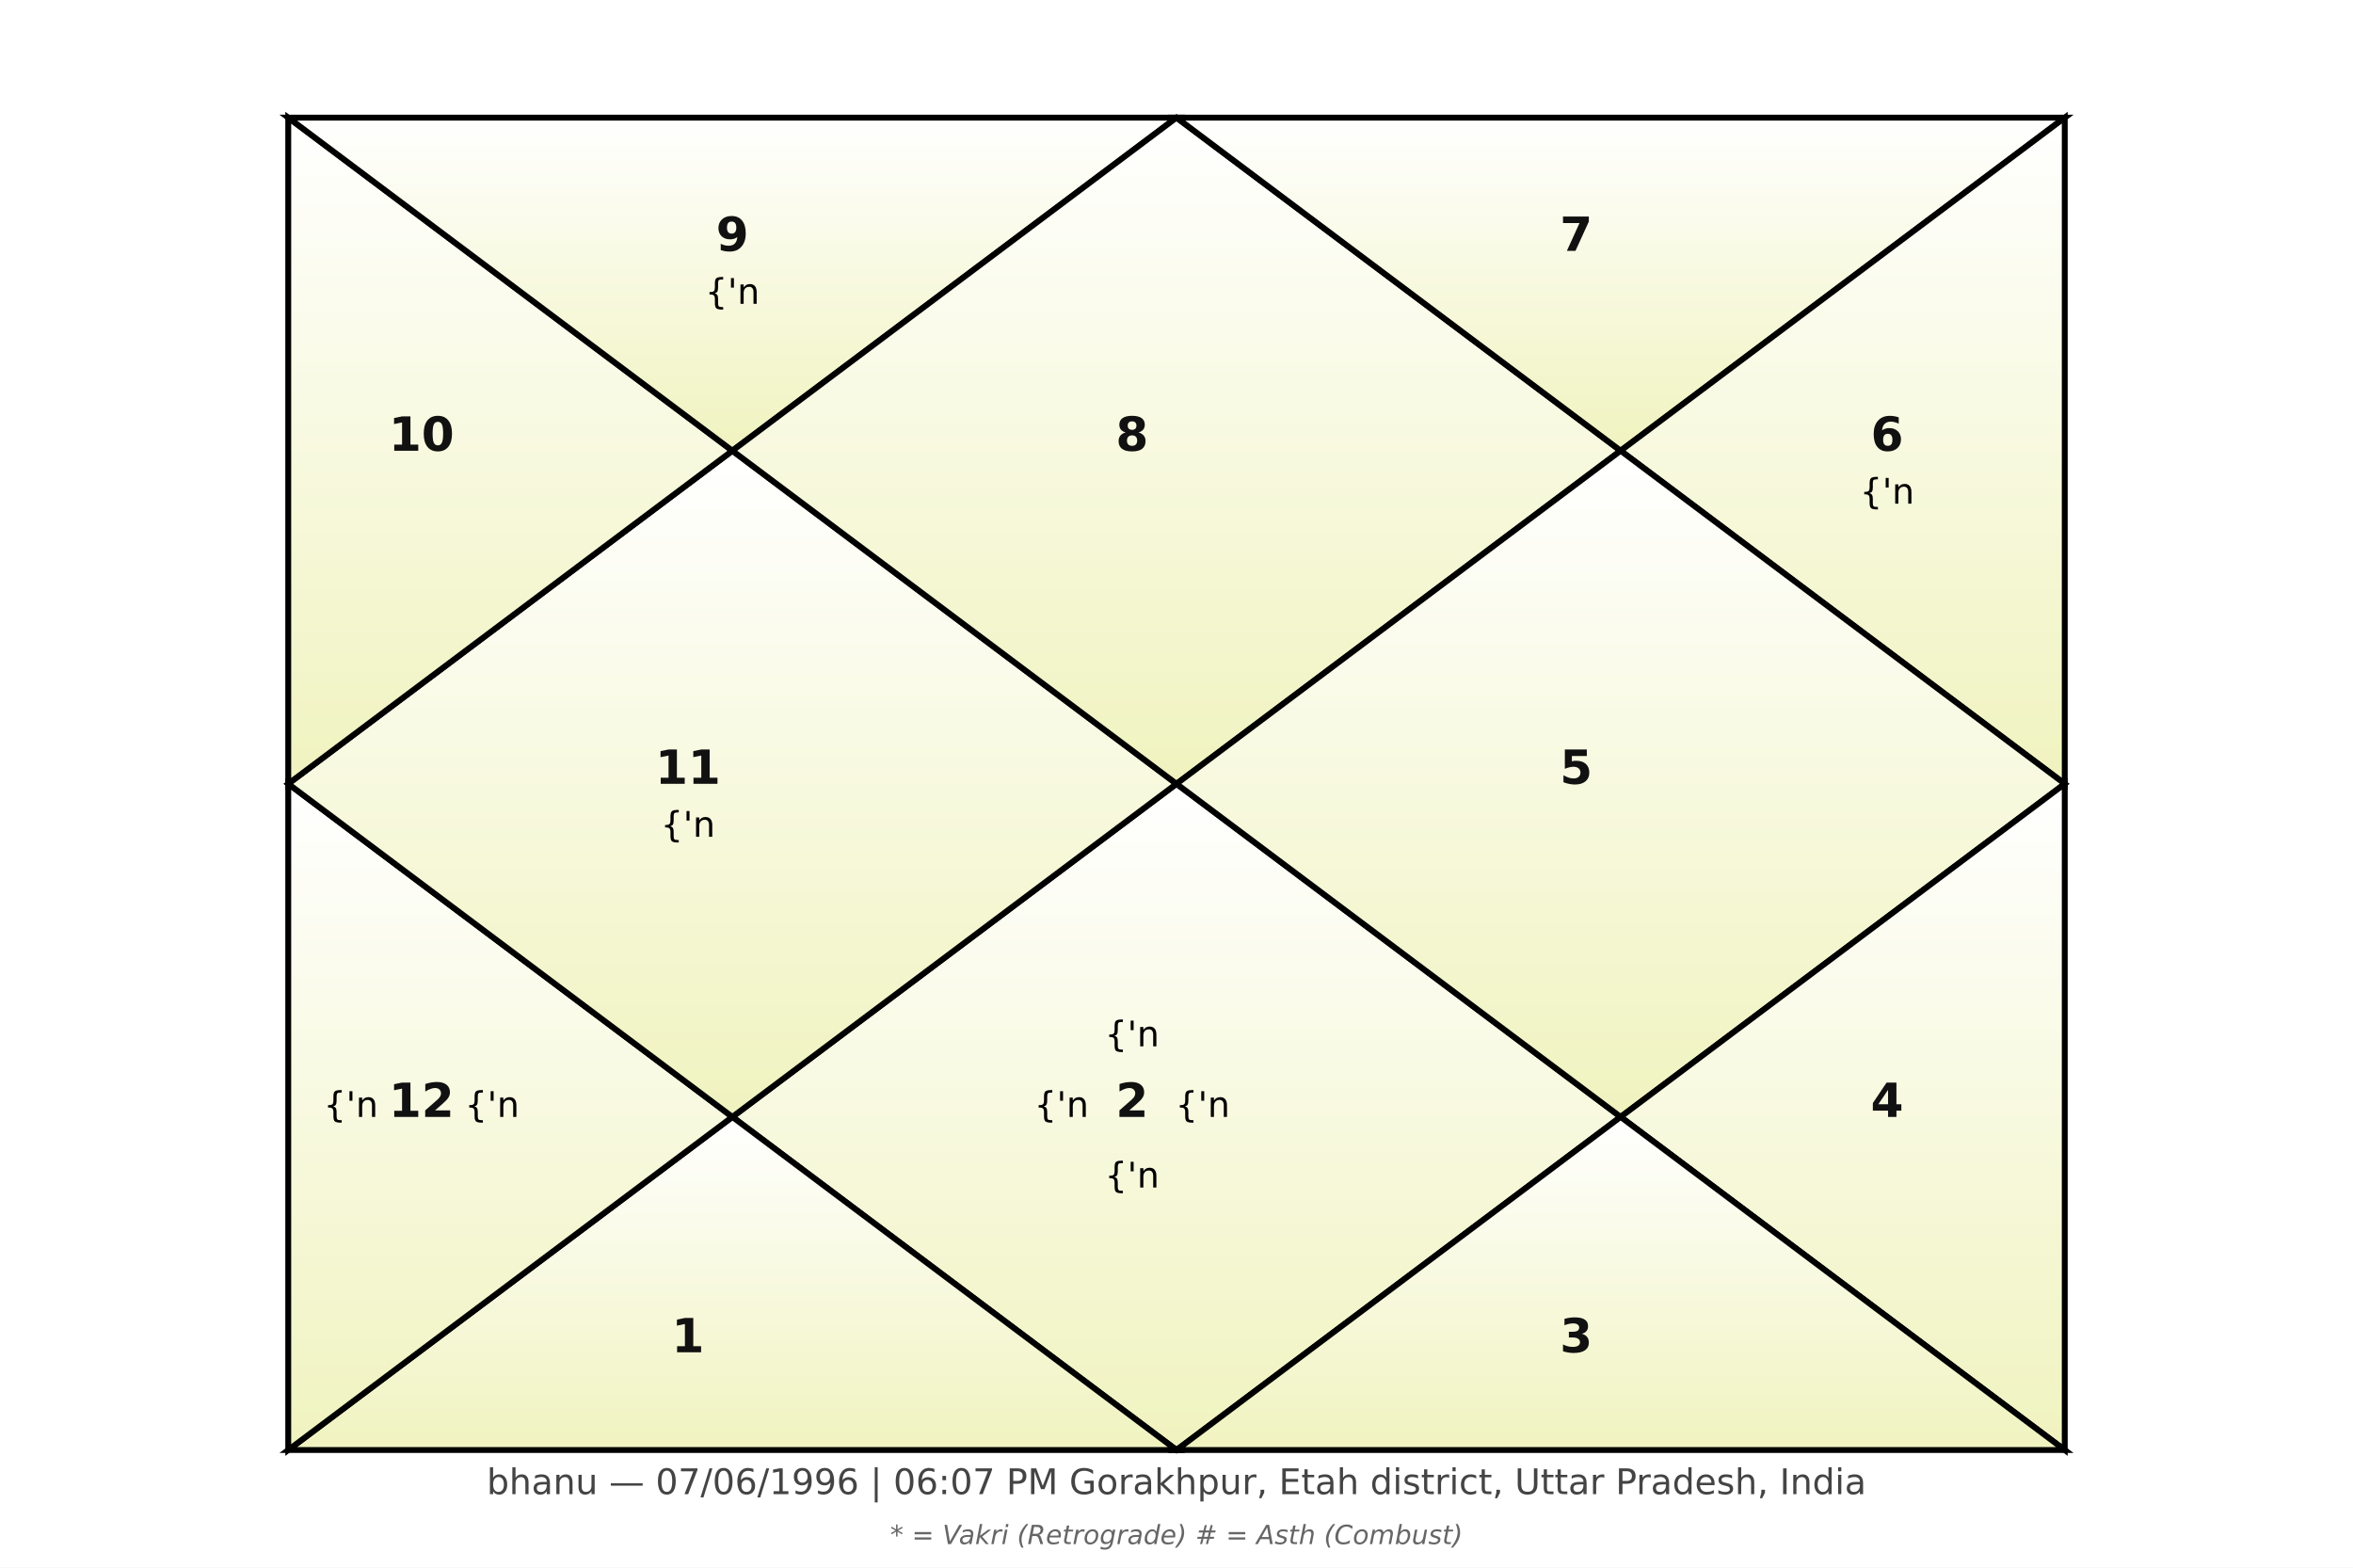
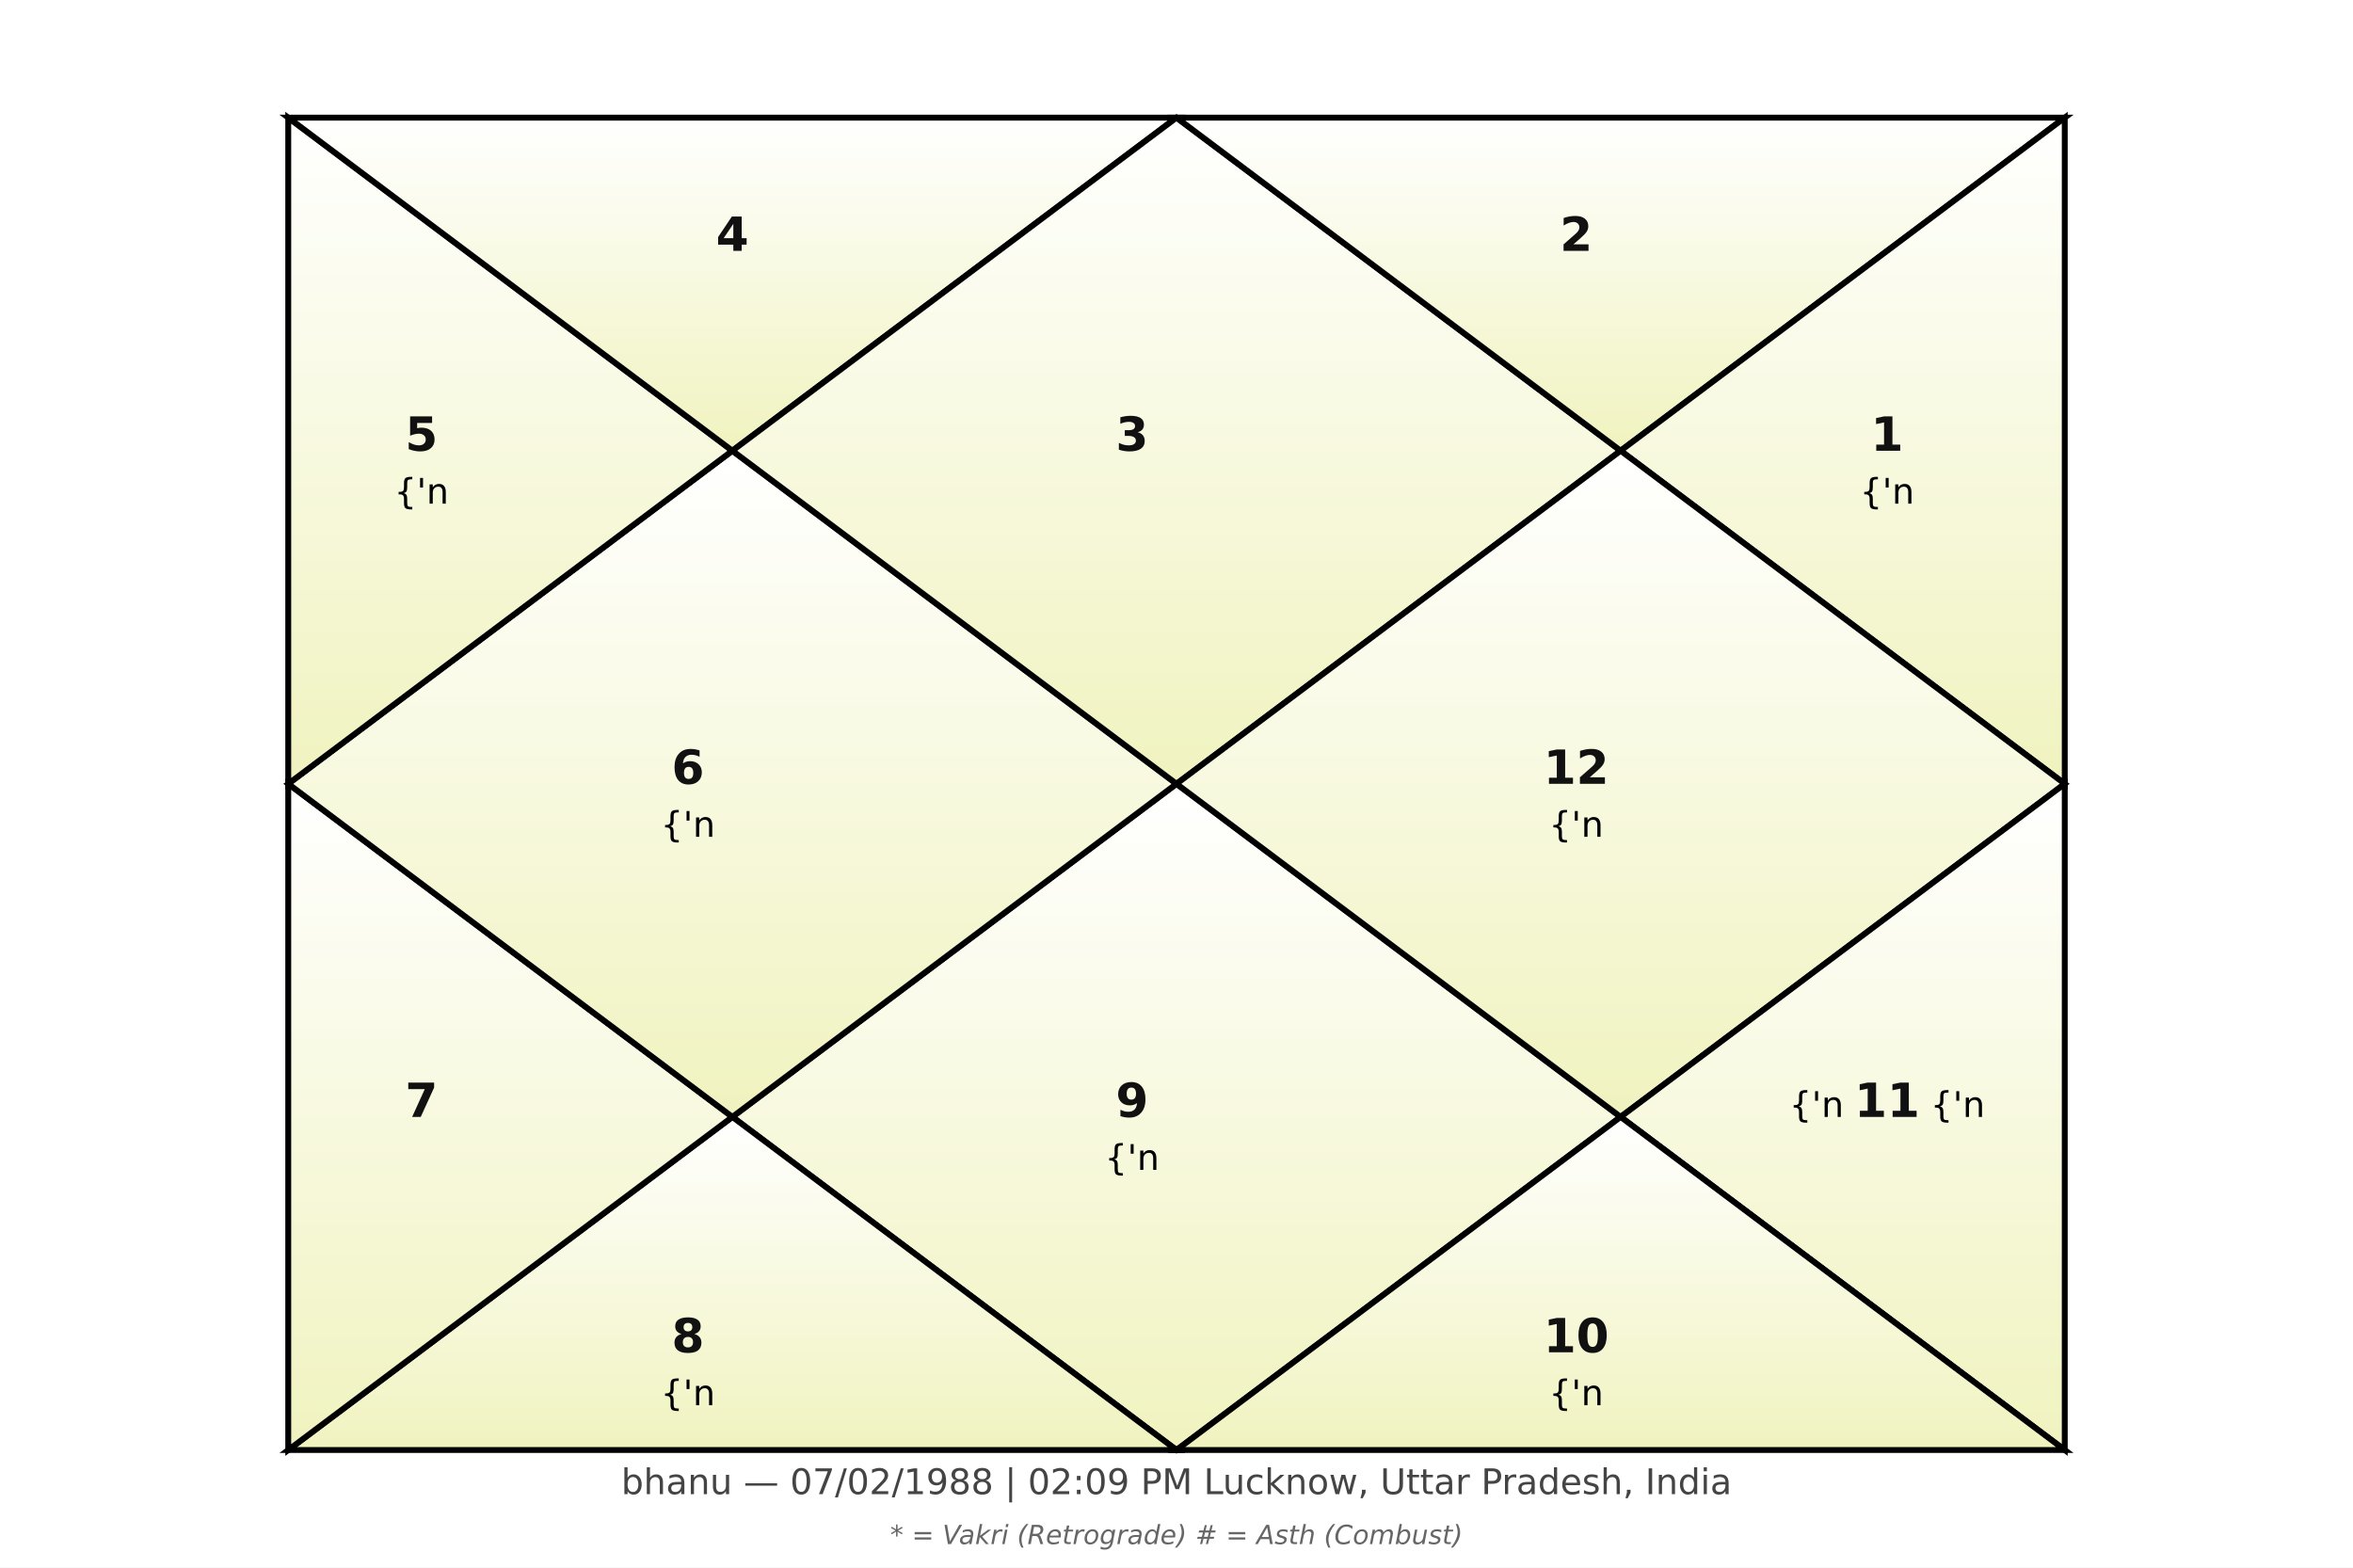
<svg xmlns="http://www.w3.org/2000/svg" baseProfile="full" height="100%" version="1.1" viewBox="0 0 800 533" width="100%">
  <defs>
    <linearGradient id="houseGrad" x1="0" x2="0" y1="0" y2="1">
      <stop offset="0" stop-color="white" />
      <stop offset="1" stop-color="#f0f3bf" />
    </linearGradient>
  </defs>
  <rect fill="white" height="533" width="800" x="0" y="0" />
  <polygon fill="url(#houseGrad)" points="249.0,379.75 400.0,493.0 551.0,379.75 400.0,266.5" stroke="#000" stroke-width="2" />
  <polygon fill="url(#houseGrad)" points="249.0,379.75 98.0,493.0 400.0,493.0" stroke="#000" stroke-width="2" />
  <polygon fill="url(#houseGrad)" points="98.0,266.5 98.0,493.0 249.0,379.75" stroke="#000" stroke-width="2" />
  <polygon fill="url(#houseGrad)" points="98.0,266.5 249.0,379.75 400.0,266.5 249.0,153.25" stroke="#000" stroke-width="2" />
  <polygon fill="url(#houseGrad)" points="98.0,40.0 98.0,266.5 249.0,153.25" stroke="#000" stroke-width="2" />
  <polygon fill="url(#houseGrad)" points="98.0,40.0 249.0,153.25 400.0,40.0" stroke="#000" stroke-width="2" />
  <polygon fill="url(#houseGrad)" points="249.0,153.25 400.0,266.5 551.0,153.25 400.0,40.0" stroke="#000" stroke-width="2" />
  <polygon fill="url(#houseGrad)" points="400.0,40.0 551.0,153.25 702.0,40.0" stroke="#000" stroke-width="2" />
  <polygon fill="url(#houseGrad)" points="551.0,153.25 702.0,266.5 702.0,40.0" stroke="#000" stroke-width="2" />
  <polygon fill="url(#houseGrad)" points="551.0,153.25 400.0,266.5 551.0,379.75 702.0,266.5" stroke="#000" stroke-width="2" />
  <polygon fill="url(#houseGrad)" points="551.0,379.75 702.0,493.0 702.0,266.5" stroke="#000" stroke-width="2" />
  <polygon fill="url(#houseGrad)" points="551.0,379.75 400.0,493.0 702.0,493.0" stroke="#000" stroke-width="2" />
-   <text fill="#111111" font-family="DejaVu Sans, Arial, sans-serif" font-size="16" font-weight="bold" text-anchor="middle" x="384.9" y="153.25">8</text>
-   <text fill="#111111" font-family="DejaVu Sans, Arial, sans-serif" font-size="16" font-weight="bold" text-anchor="middle" x="249.0" y="85.3">9</text>
-   <text fill="#000000" font-family="DejaVu Sans, Arial, sans-serif" font-size="12" text-anchor="middle" x="249.0" y="103.3">{'n</text>
-   <text fill="#111111" font-family="DejaVu Sans, Arial, sans-serif" font-size="16" font-weight="bold" text-anchor="middle" x="143.3" y="153.25">10</text>
-   <text fill="#111111" font-family="DejaVu Sans, Arial, sans-serif" font-size="16" font-weight="bold" text-anchor="middle" x="233.9" y="266.5">11</text>
+   <text fill="#111111" font-family="DejaVu Sans, Arial, sans-serif" font-size="16" font-weight="bold" text-anchor="middle" x="384.9" y="153.25">3</text>
+   <text fill="#111111" font-family="DejaVu Sans, Arial, sans-serif" font-size="16" font-weight="bold" text-anchor="middle" x="249.0" y="85.3">4</text>
+   <text fill="#111111" font-family="DejaVu Sans, Arial, sans-serif" font-size="16" font-weight="bold" text-anchor="middle" x="143.3" y="153.25">5</text>
+   <text fill="#000000" font-family="DejaVu Sans, Arial, sans-serif" font-size="12" text-anchor="middle" x="143.3" y="171.25">{'n</text>
+   <text fill="#111111" font-family="DejaVu Sans, Arial, sans-serif" font-size="16" font-weight="bold" text-anchor="middle" x="233.9" y="266.5">6</text>
  <text fill="#000000" font-family="DejaVu Sans, Arial, sans-serif" font-size="12" text-anchor="middle" x="233.9" y="284.5">{'n</text>
-   <text fill="#111111" font-family="DejaVu Sans, Arial, sans-serif" font-size="16" font-weight="bold" text-anchor="middle" x="143.3" y="379.75">12</text>
-   <text fill="#000000" font-family="DejaVu Sans, Arial, sans-serif" font-size="12" text-anchor="middle" x="167.3" y="379.75">{'n</text>
-   <text fill="#000000" font-family="DejaVu Sans, Arial, sans-serif" font-size="12" text-anchor="middle" x="119.3" y="379.75">{'n</text>
-   <text fill="#111111" font-family="DejaVu Sans, Arial, sans-serif" font-size="16" font-weight="bold" text-anchor="middle" x="233.9" y="459.78">1</text>
-   <text fill="#111111" font-family="DejaVu Sans, Arial, sans-serif" font-size="16" font-weight="bold" text-anchor="middle" x="384.9" y="379.75">2</text>
-   <text fill="#000000" font-family="DejaVu Sans, Arial, sans-serif" font-size="12" text-anchor="middle" x="408.9" y="379.75">{'n</text>
-   <text fill="#000000" font-family="DejaVu Sans, Arial, sans-serif" font-size="12" text-anchor="middle" x="384.9" y="403.75">{'n</text>
-   <text fill="#000000" font-family="DejaVu Sans, Arial, sans-serif" font-size="12" text-anchor="middle" x="360.9" y="379.75">{'n</text>
-   <text fill="#000000" font-family="DejaVu Sans, Arial, sans-serif" font-size="12" text-anchor="middle" x="384.9" y="355.75">{'n</text>
-   <text fill="#111111" font-family="DejaVu Sans, Arial, sans-serif" font-size="16" font-weight="bold" text-anchor="middle" x="535.9" y="459.78">3</text>
-   <text fill="#111111" font-family="DejaVu Sans, Arial, sans-serif" font-size="16" font-weight="bold" text-anchor="middle" x="641.6" y="379.75">4</text>
-   <text fill="#111111" font-family="DejaVu Sans, Arial, sans-serif" font-size="16" font-weight="bold" text-anchor="middle" x="535.9" y="266.5">5</text>
-   <text fill="#111111" font-family="DejaVu Sans, Arial, sans-serif" font-size="16" font-weight="bold" text-anchor="middle" x="641.6" y="153.25">6</text>
+   <text fill="#111111" font-family="DejaVu Sans, Arial, sans-serif" font-size="16" font-weight="bold" text-anchor="middle" x="143.3" y="379.75">7</text>
+   <text fill="#111111" font-family="DejaVu Sans, Arial, sans-serif" font-size="16" font-weight="bold" text-anchor="middle" x="233.9" y="459.78">8</text>
+   <text fill="#000000" font-family="DejaVu Sans, Arial, sans-serif" font-size="12" text-anchor="middle" x="233.9" y="477.78">{'n</text>
+   <text fill="#111111" font-family="DejaVu Sans, Arial, sans-serif" font-size="16" font-weight="bold" text-anchor="middle" x="384.9" y="379.75">9</text>
+   <text fill="#000000" font-family="DejaVu Sans, Arial, sans-serif" font-size="12" text-anchor="middle" x="384.9" y="397.75">{'n</text>
+   <text fill="#111111" font-family="DejaVu Sans, Arial, sans-serif" font-size="16" font-weight="bold" text-anchor="middle" x="535.9" y="459.78">10</text>
+   <text fill="#000000" font-family="DejaVu Sans, Arial, sans-serif" font-size="12" text-anchor="middle" x="535.9" y="477.78">{'n</text>
+   <text fill="#111111" font-family="DejaVu Sans, Arial, sans-serif" font-size="16" font-weight="bold" text-anchor="middle" x="641.6" y="379.75">11</text>
+   <text fill="#000000" font-family="DejaVu Sans, Arial, sans-serif" font-size="12" text-anchor="middle" x="665.6" y="379.75">{'n</text>
+   <text fill="#000000" font-family="DejaVu Sans, Arial, sans-serif" font-size="12" text-anchor="middle" x="617.6" y="379.75">{'n</text>
+   <text fill="#111111" font-family="DejaVu Sans, Arial, sans-serif" font-size="16" font-weight="bold" text-anchor="middle" x="535.9" y="266.5">12</text>
+   <text fill="#000000" font-family="DejaVu Sans, Arial, sans-serif" font-size="12" text-anchor="middle" x="535.9" y="284.5">{'n</text>
+   <text fill="#111111" font-family="DejaVu Sans, Arial, sans-serif" font-size="16" font-weight="bold" text-anchor="middle" x="641.6" y="153.25">1</text>
  <text fill="#000000" font-family="DejaVu Sans, Arial, sans-serif" font-size="12" text-anchor="middle" x="641.6" y="171.25">{'n</text>
-   <text fill="#111111" font-family="DejaVu Sans, Arial, sans-serif" font-size="16" font-weight="bold" text-anchor="middle" x="535.9" y="85.3">7</text>
-   <text fill="#444" font-family="DejaVu Sans" font-size="12" text-anchor="middle" x="400.0" y="508">bhanu — 07/06/1996 | 06:07 PM Gorakhpur, Etah district, Uttar Pradesh, India</text>
+   <text fill="#111111" font-family="DejaVu Sans, Arial, sans-serif" font-size="16" font-weight="bold" text-anchor="middle" x="535.9" y="85.3">2</text>
+   <text fill="#444" font-family="DejaVu Sans" font-size="12" text-anchor="middle" x="400.0" y="508">bhanu — 07/02/1988 | 02:09 PM Lucknow, Uttar Pradesh, India</text>
  <text fill="#666" font-family="DejaVu Sans" font-size="9" font-style="italic" text-anchor="middle" x="400.0" y="525">* = Vakri (Retrograde)  # = Asth (Combust)</text>
</svg>
